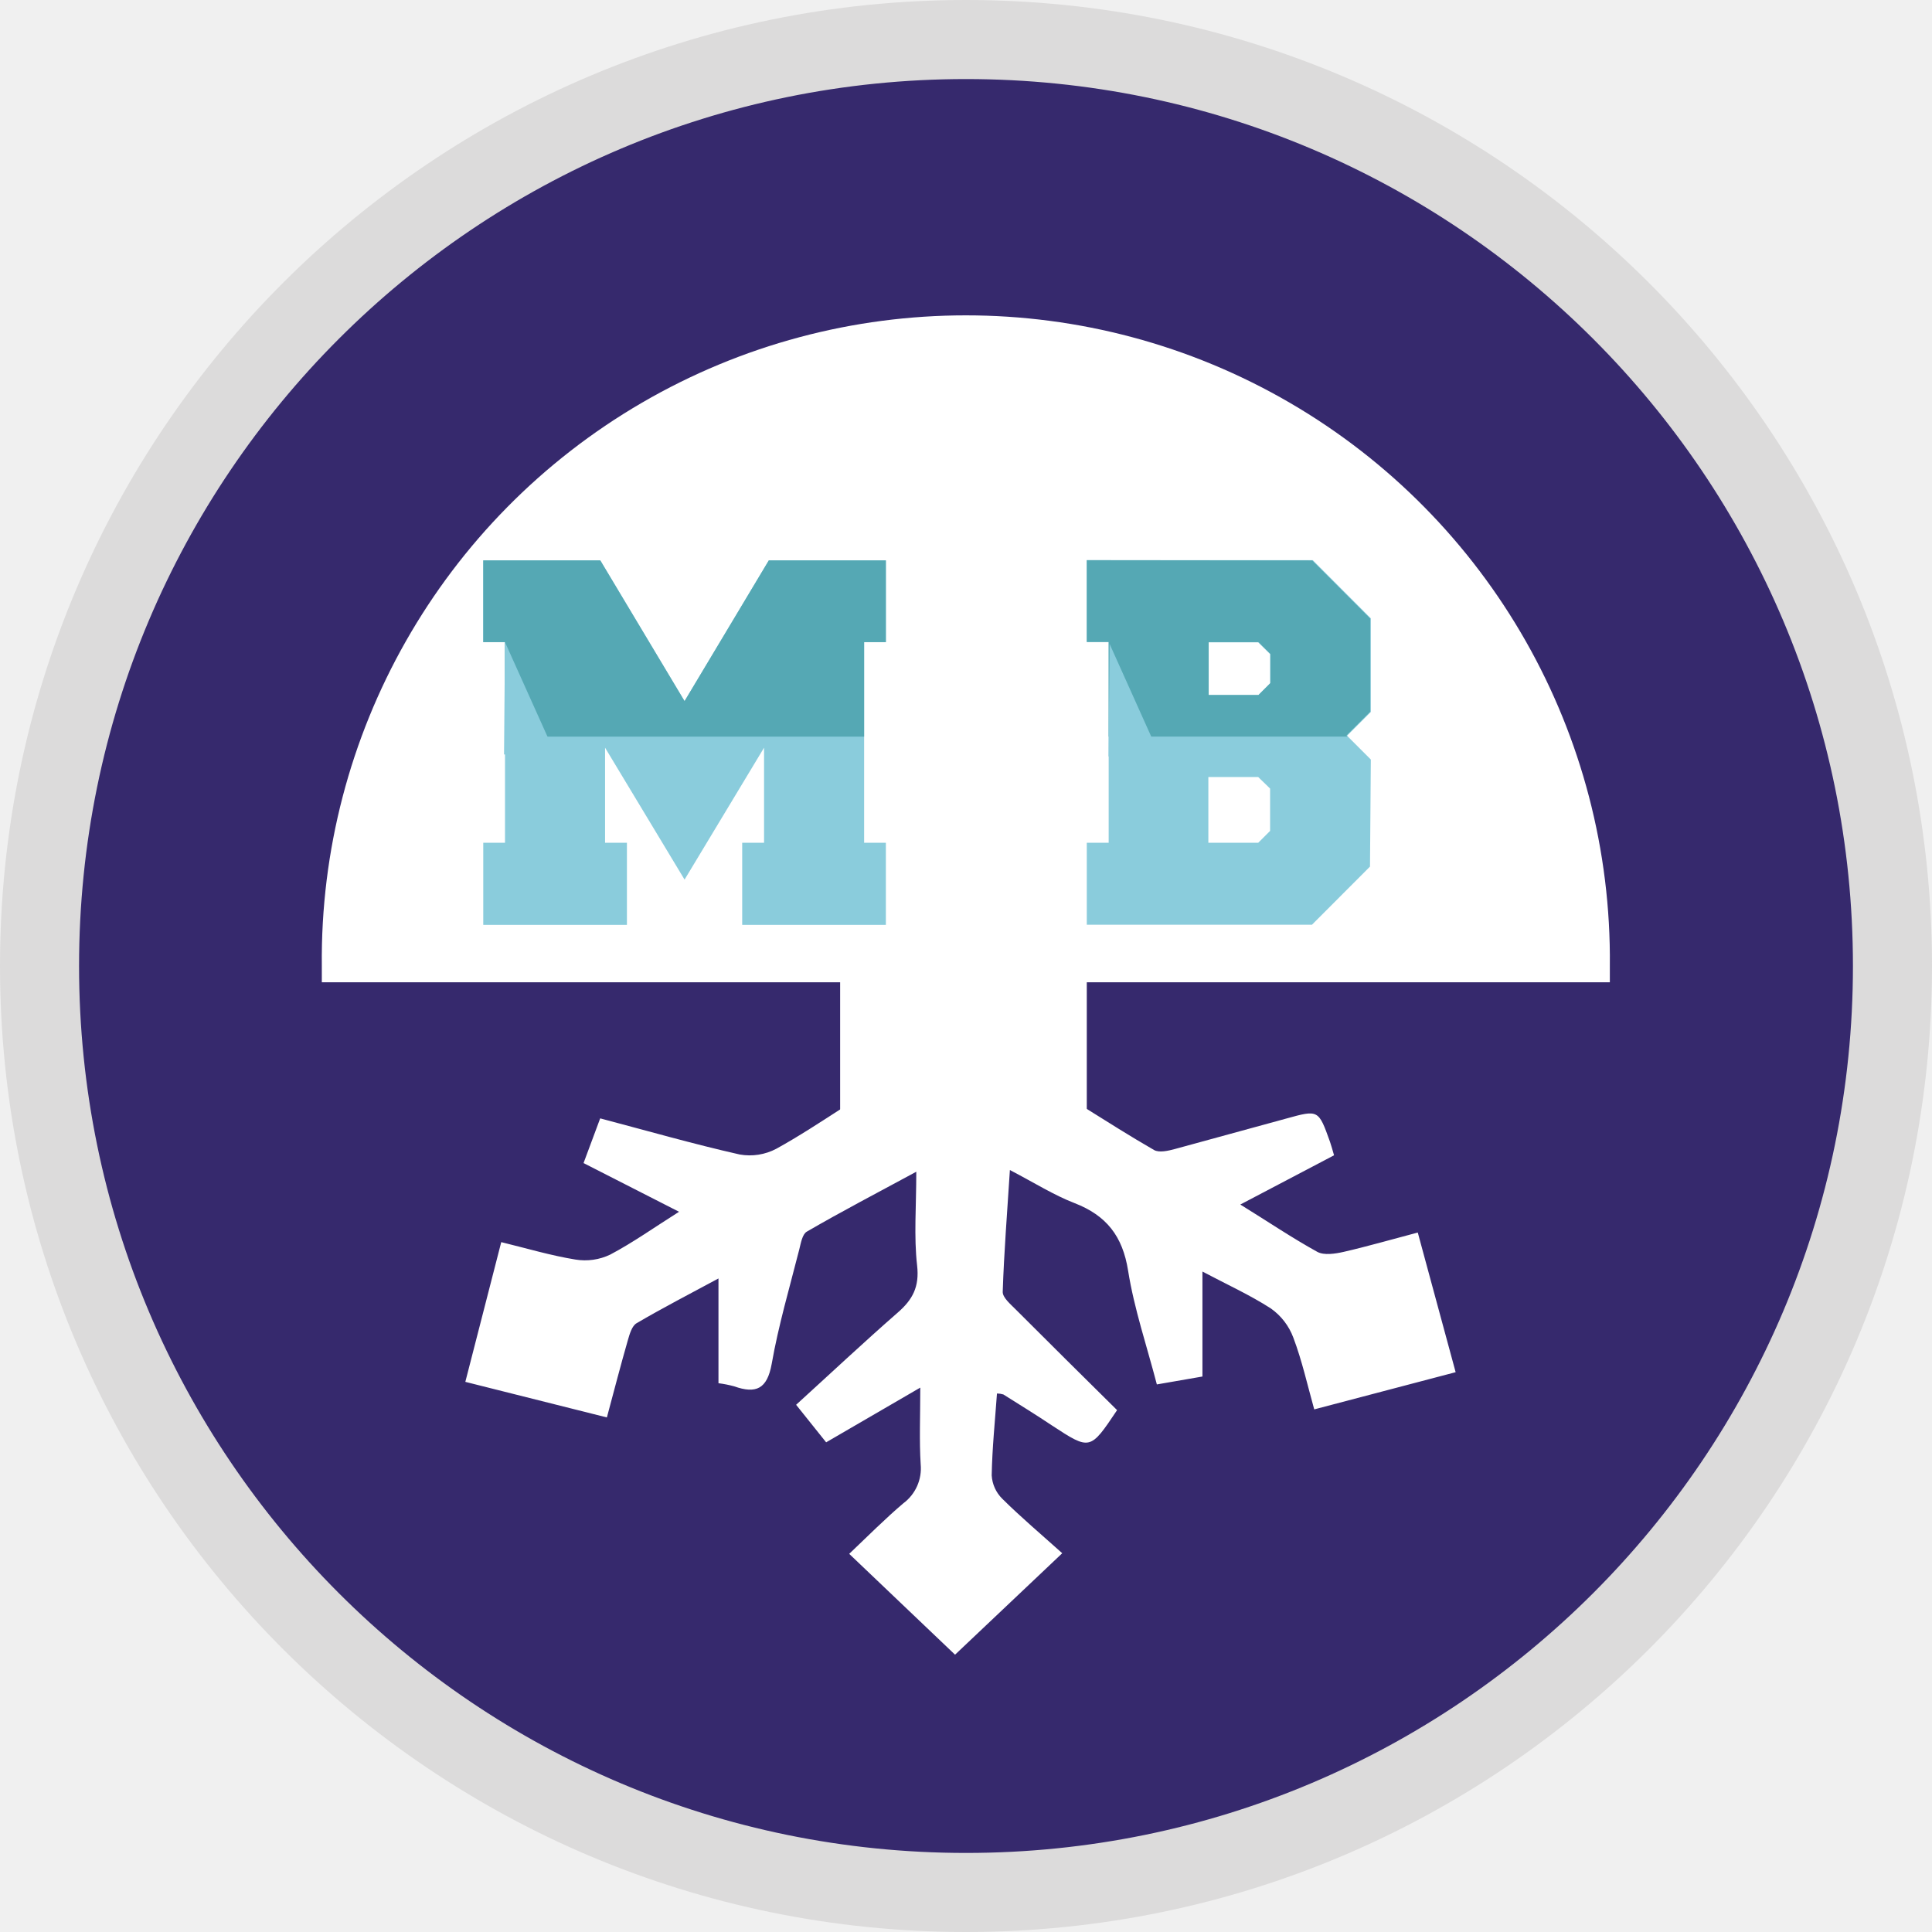
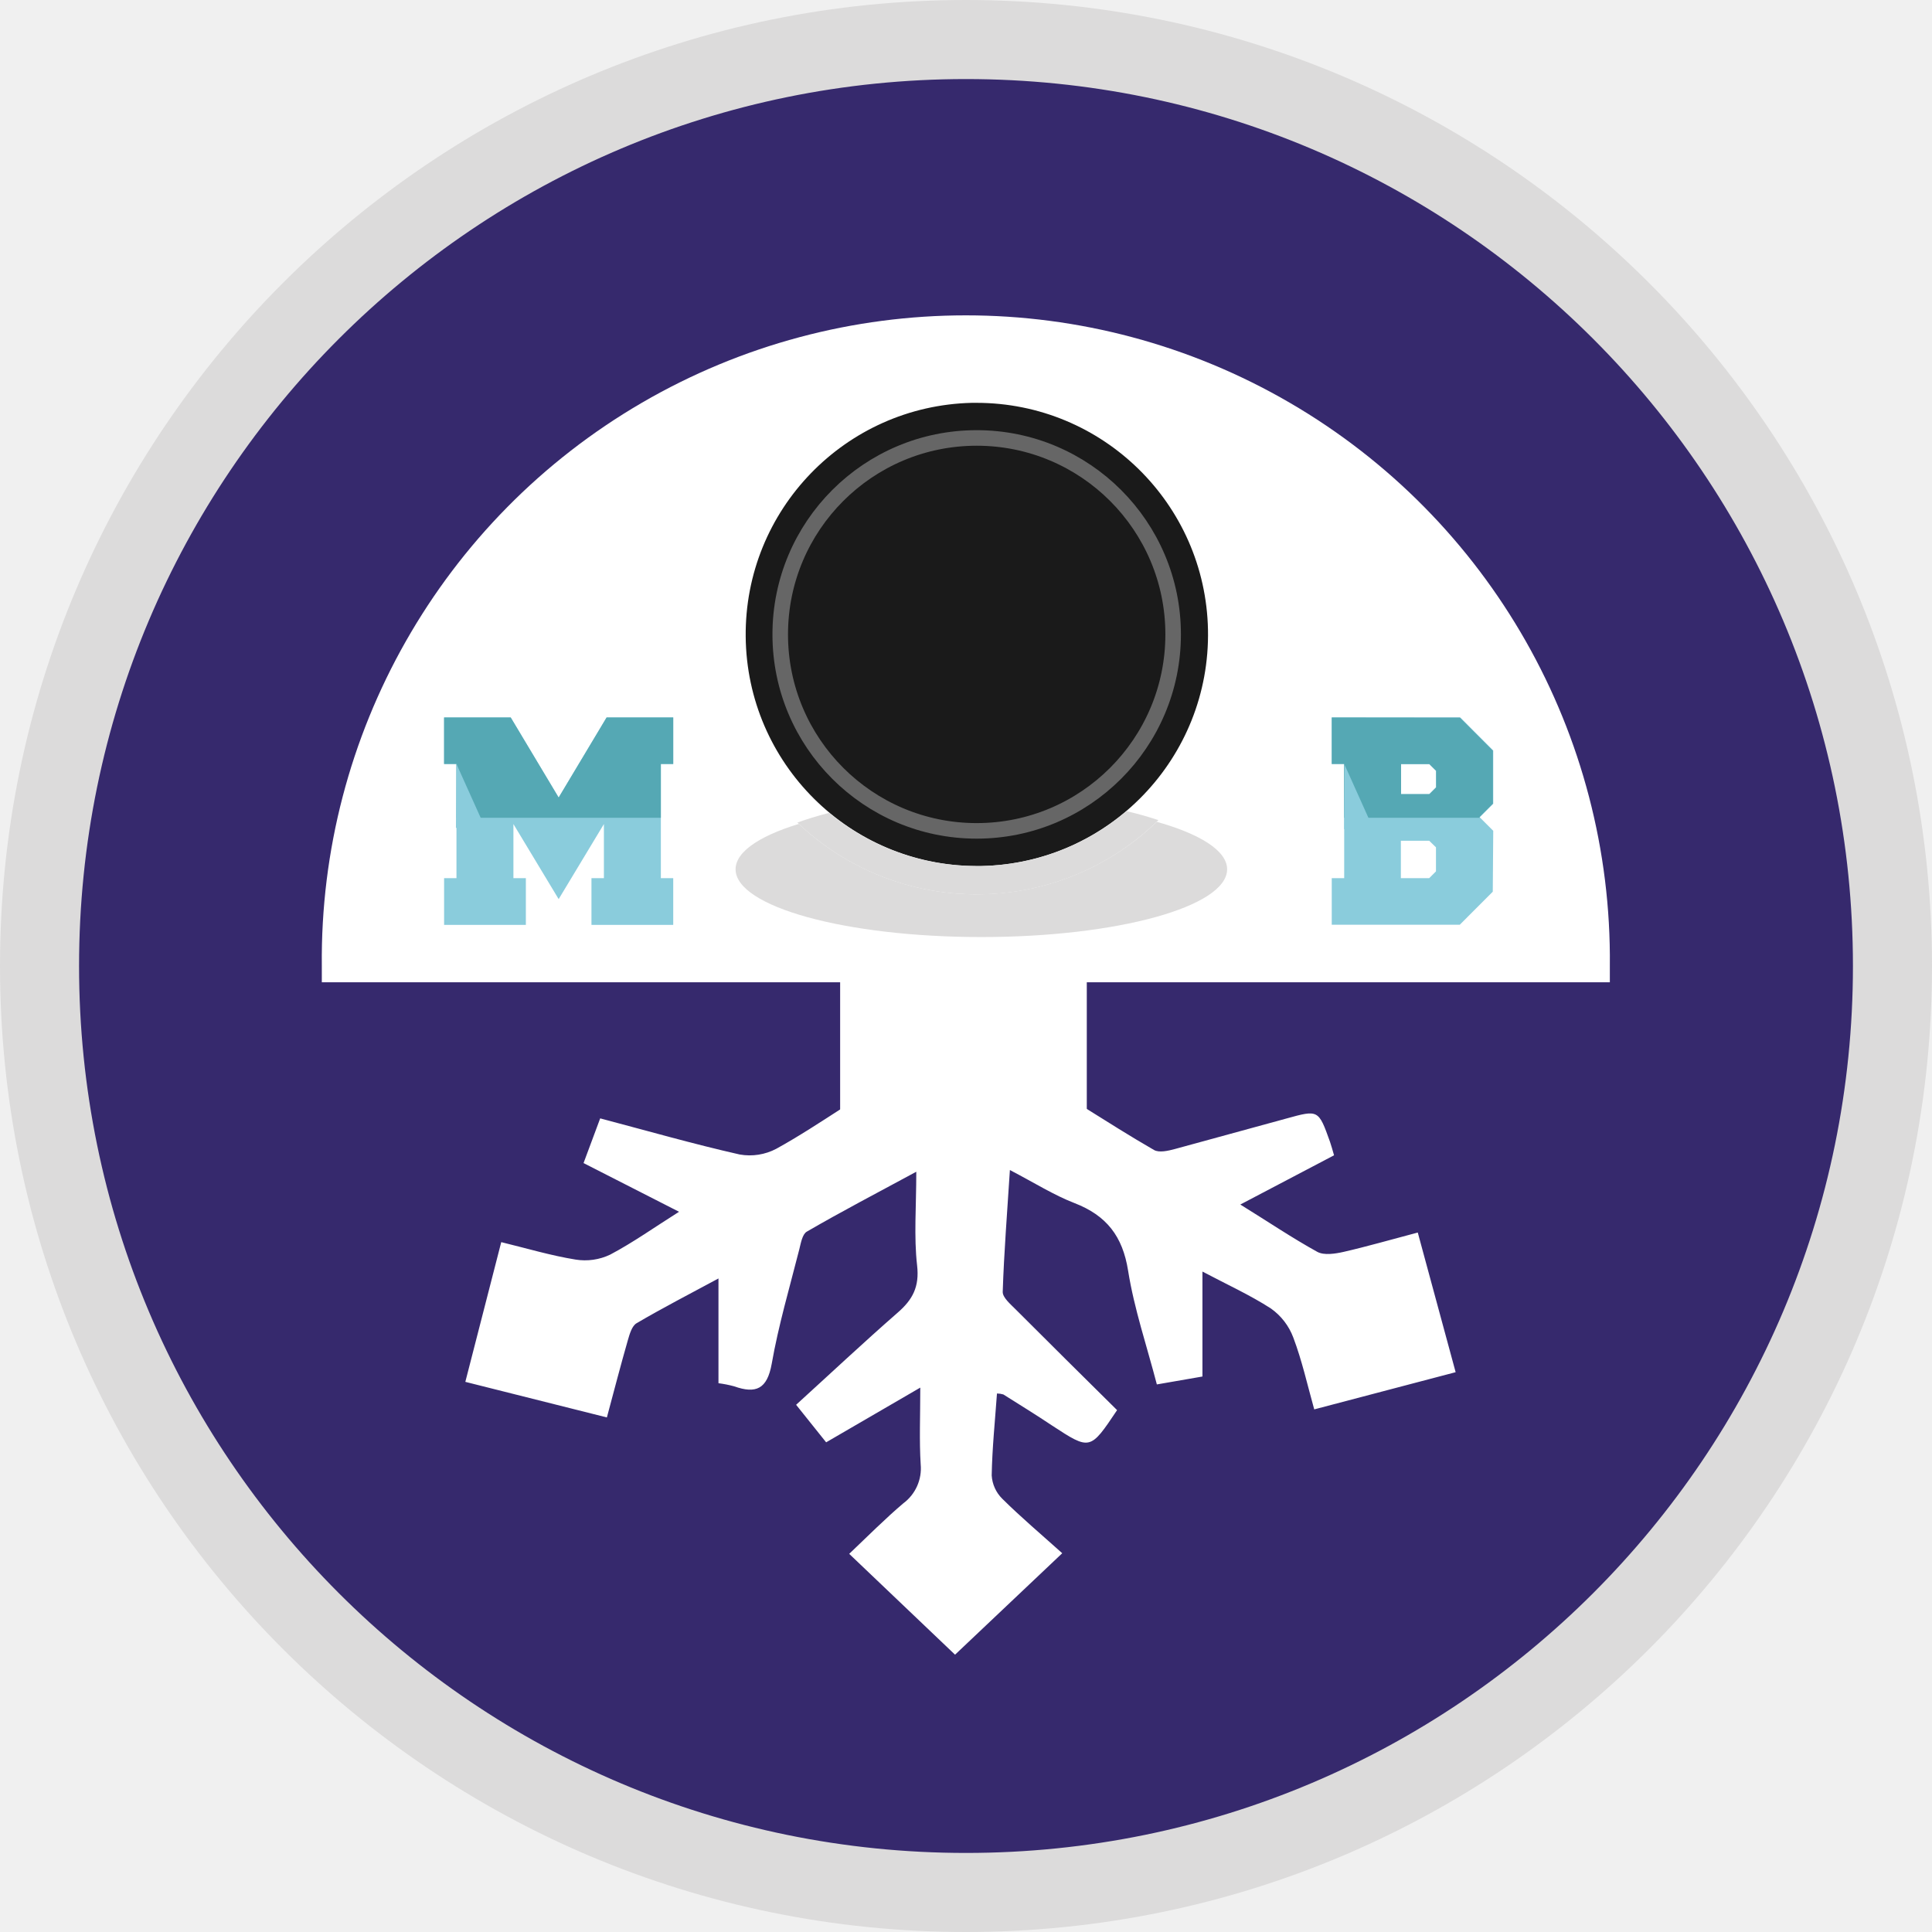
<svg xmlns="http://www.w3.org/2000/svg" id="Layer_1" data-name="Layer 1" version="1.1" width="285.67" height="285.67">
  <defs id="defs19">
    <linearGradient id="linear-gradient" x1="251.02" y1="532.25" x2="251.02" y2="520.23" gradientUnits="userSpaceOnUse">
      <stop offset="0" stop-color="#6e7070" stop-opacity="0" id="stop4" />
      <stop offset=".06" stop-color="#6e7070" stop-opacity=".11" id="stop6" />
      <stop offset=".24" stop-color="#6e7070" stop-opacity=".43" id="stop8" />
      <stop offset=".43" stop-color="#6d7070" stop-opacity=".68" id="stop10" />
      <stop offset=".62" stop-color="#6d7070" stop-opacity=".86" id="stop12" />
      <stop offset=".81" stop-color="#6d7070" stop-opacity=".96" id="stop14" />
      <stop offset="1" stop-color="#6d7070" id="stop16" />
    </linearGradient>
-     <linearGradient id="linear-gradient-1" x1="251.02" y1="532.25" x2="251.02" y2="520.23" gradientUnits="userSpaceOnUse" gradientTransform="translate(35.762 18.6) scale(.97295)">
-       <stop offset="0" stop-color="#6e7070" stop-opacity="0" id="stop4-8" />
-       <stop offset=".06" stop-color="#6e7070" stop-opacity=".11" id="stop6-7" />
-       <stop offset=".24" stop-color="#6e7070" stop-opacity=".43" id="stop8-3" />
-       <stop offset=".43" stop-color="#6d7070" stop-opacity=".68" id="stop10-5" />
-       <stop offset=".62" stop-color="#6d7070" stop-opacity=".86" id="stop12-1" />
-       <stop offset=".81" stop-color="#6d7070" stop-opacity=".96" id="stop14-7" />
-       <stop offset="1" stop-color="#6d7070" id="stop16-0" />
-     </linearGradient>
-     <style id="style2">.cls-4{fill:#fff}.cls-5{fill:#8accdc}.cls-17{fill:#55a8b4}</style>
+     <style id="style2">.cls-1{fill:#dcdbdb}.cls-4{fill:#fff}.cls-5{fill:#8accdc}.cls-17{fill:#55a8b4}</style>
  </defs>
  <path class="cls-4" d="M197.625 212.095c-1.17.27-2.69.51-3.63 0-3.49-1.92-6.81-4.17-10.61-6.55l12.91-6.78c-.23-.79-.37-1.34-.56-1.87-1.58-4.43-1.58-4.42-6-3.2-5.11 1.4-10.2 2.84-15.32 4.19-.94.25-2.22.56-2.93.14-3.24-1.89-6.43-3.88-9.69-5.92h-33c-3.25 2.09-6.22 4-9.32 5.75a7.82 7.82 0 0 1-5.06.79c-6.38-1.44-12.68-3.25-19.21-5-.78 2.12-1.52 4.1-2.29 6.15l13.15 6.71c-3.43 2.18-6.35 4.25-9.49 5.91a8 8 0 0 1-4.75.68c-3.36-.54-6.66-1.53-10.26-2.4-1.69 6.56-3.29 12.76-4.95 19.24l19.49 4.9c1-3.79 1.91-7.22 2.89-10.64.25-.84.56-2 1.21-2.33 3.6-2.11 7.32-4 11.27-6.17v14.45a14.86 14.86 0 0 1 2.17.43c3 1.06 4.54.38 5.17-3.09 1-5.32 2.47-10.53 3.8-15.78.21-.87.42-2.09 1-2.44 4.8-2.76 9.71-5.35 15.08-8.25 0 4.83-.35 8.91.11 12.9.33 2.95-.61 4.71-2.7 6.53-4.68 4.06-9.19 8.33-14 12.67l4.14 5.17 13-7.54c0 4-.15 7.29.05 10.58a6 6 0 0 1-2.4 5.36c-2.51 2.14-4.84 4.49-7.48 7l14.57 13.88 14.77-13.93c-3-2.69-5.73-5-8.27-7.51a5 5 0 0 1-1.45-3.22c.07-3.75.46-7.5.73-11.27a3.23 3.23 0 0 1 .88.12c2.24 1.42 4.49 2.84 6.71 4.29 5.24 3.42 5.24 3.43 9-2.13-4.63-4.59-9.31-9.22-14-13.88-.71-.72-1.81-1.63-1.78-2.42.18-5.45.61-10.89 1-16.76a95 95 0 0 0 8.91 4.56c4.38 1.7 6.62 4.54 7.37 9.28.84 5.27 2.59 10.4 4 15.66l6.28-1.08v-14.43c3.42 1.8 6.57 3.21 9.42 5.07a8.68 8.68 0 0 1 3.1 4c1.2 3.18 1.94 6.54 2.88 9.88l19.48-5.12-5.22-19.24c-3.71.99-6.88 1.92-10.17 2.66z" id="path179" style="fill:#fff" />
  <path class="cls-4" id="rect181" style="fill:#fff" d="M128.275 173.935h33.97v21.16h-33.97z" />
  <circle cx="142.835" cy="142.835" r="136.99" id="circle183" style="fill:#36296d" />
  <circle cx="142.835" cy="142.835" r="136.99" id="circle185" style="fill:none;stroke:#dcdbdb;stroke-width:11.69px;stroke-miterlimit:10" />
  <path class="cls-4" d="M238.035 145.245v-2.41a95.23 95.23 0 1 0-190.45 0v2.41z" id="path187" style="fill:#fff" />
  <path class="cls-4" d="M198.675 185.105c-1.25.28-2.89.54-3.89 0-3.75-2.07-7.31-4.48-11.39-7l13.86-7.28c-.25-.85-.4-1.43-.6-2-1.7-4.75-1.7-4.75-6.44-3.44-5.48 1.51-10.95 3-16.45 4.5-1 .27-2.37.6-3.14.15-3.47-2-6.9-4.17-10.4-6.36h-35.43c-3.49 2.25-6.68 4.35-10 6.18a8.43 8.43 0 0 1-5.43.85c-6.85-1.55-13.62-3.49-20.62-5.34-.85 2.27-1.64 4.4-2.46 6.61l14.12 7.2c-3.69 2.33-6.82 4.56-10.19 6.34a8.65 8.65 0 0 1-5.1.73c-3.61-.58-7.15-1.64-11-2.58l-5.31 20.66 20.93 5.26c1.09-4.07 2.05-7.76 3.1-11.42.26-.9.6-2.11 1.29-2.51 3.87-2.27 7.86-4.33 12.11-6.62v15.49a17 17 0 0 1 2.32.46c3.22 1.14 4.88.41 5.55-3.32 1-5.7 2.65-11.3 4.08-16.93.23-.93.45-2.24 1.11-2.62 5.16-3 10.43-5.74 16.19-8.86 0 5.18-.37 9.57.12 13.85.36 3.16-.65 5.06-2.89 7-5 4.37-9.88 8.95-15 13.61l4.44 5.55 13.92-8.09c0 4.26-.16 7.82.06 11.35a6.43 6.43 0 0 1-2.57 5.76c-2.7 2.29-5.21 4.82-8 7.47l15.65 14.91 15.85-15c-3.21-2.88-6.15-5.36-8.87-8.06a5.29 5.29 0 0 1-1.56-3.45c.07-4 .49-8.06.78-12.11a3.42 3.42 0 0 1 .94.14c2.41 1.52 4.82 3 7.21 4.6 5.63 3.68 5.62 3.68 9.61-2.28-5-4.94-10-9.9-15-14.9-.76-.77-1.94-1.75-1.91-2.6.19-5.85.66-11.69 1.06-18 3.63 1.89 6.48 3.7 9.56 4.89 4.71 1.83 7.11 4.87 7.92 10 .9 5.65 2.78 11.16 4.25 16.81l6.74-1.17v-15.52c3.67 1.94 7 3.45 10.11 5.45a9.22 9.22 0 0 1 3.33 4.32c1.29 3.42 2.08 7 3.09 10.61l20.91-5.5c-1.93-7.11-3.75-13.84-5.6-20.65-4.03 1.06-7.47 2.06-10.96 2.86z" id="path189" style="fill:#fff" />
  <path class="cls-4" id="rect191" style="fill:#fff" d="M124.225 144.135h36.47v22.72h-36.47z" />
-   <path class="cls-5" d="M89.466 110.556v14.057h3.233v12.142H71.455v-12.142h3.216v-29.66h-3.216V82.864h17.308l12.458 20.804 12.458-20.804h17.308v12.09h-3.216v29.66h3.216v12.141h-21.244v-12.142h3.233v-14.057l-11.755 19.504z" id="path209" style="fill:#8accdc;stroke-width:1" />
-   <path class="cls-5" d="m202.571 128.135-8.583 8.6h-33.293v-12.118h3.236V94.93h-3.236v-12.1h33.417l8.582 8.6v13.842l-3.517 3.517 3.517 3.518zM186.04 94.982h-7.37v7.809h7.37l1.759-1.759v-4.326zm0 19.91h-7.37v9.725h7.37l1.759-1.759v-6.26z" id="path211" style="fill:#8accdc;stroke-width:1" />
-   <path class="cls-17" id="polygon213" style="fill:#55a8b4;stroke-width:.569" transform="translate(-1114.163 -734.62) scale(1.75712)" d="M706.8 472.12h1.83v-6.88h-9.85l-7.09 11.84-7.09-11.84h-9.85v6.88h1.83v7.95h30.22z" />
-   <path class="cls-17" d="M160.695 82.829v12.1h3.236v13.982h35.316l-.158-.158 3.517-3.517V91.464l-8.582-8.6zm27.155 18.168-1.758 1.759h-7.37v-7.81h7.37l1.758 1.76z" id="path215" style="fill:#55a8b4;stroke-width:1" />
-   <path class="cls-5" id="polyline217" style="fill:#8accdc;stroke-width:.569" transform="translate(-1114.163 -734.62) scale(1.75712)" d="m676.58 472.12 4.25 9.45h-4.33" />
-   <path class="cls-5" id="polyline219" style="fill:#8accdc;stroke-width:.569" transform="translate(-1256.869 -735.418) scale(1.75876)" d="m807.92 472.28 4.25 9.46h-4.34" />
+   <ellipse class="cls-1" cx="145.105" cy="128.535" rx="36.34" ry="10.02" id="ellipse193" style="fill:#dcdbdb" />
+   <circle cx="144.415" cy="93.805" r="36.34" id="circle195" style="fill:#1a1a1a" />
+   <path class="cls-4" d="M144.395 132.235a38.43 38.43 0 1 1 38.44-39.19 38.42 38.42 0 0 1-37.65 39.18zm0-72.67h-.7a34.25 34.25 0 0 0 .66 68.49h.71a34.25 34.25 0 0 0 33.55-34.93 34.24 34.24 0 0 0-34.22-33.56z" id="path205" style="fill:#fff" />
+   <path class="cls-1" d="M171.285 121.265c-1.45-.48-3-.93-4.72-1.33a34 34 0 0 1-21.46 8.12h-.71a34 34 0 0 1-21.8-7.86c-1.69.43-3.26.91-4.69 1.43a38.17 38.17 0 0 0 26.49 10.61h.79a38.16 38.16 0 0 0 26.1-10.97z" id="path207" style="fill:#dcdbdb" />
+   <path class="cls-5" d="M75.915 121.845v8h1.84v6.91h-12.09v-6.91h1.83v-16.88h-1.83v-6.88h9.85l7.09 11.84 7.09-11.84h9.85v6.88h-1.83v16.88h1.83v6.91h-12.09v-6.91h1.84v-8l-6.69 11.1z" id="path209" style="fill:#8accdc" />
+   <path class="cls-5" d="m220.725 131.845-4.88 4.89h-18.93v-6.89h1.84v-16.88h-1.84v-6.88h19l4.88 4.89v7.87l-2 2 2 2zm-9.4-18.85h-4.19v4.44h4.19l1-1v-2.46zm0 11.32h-4.19v5.53h4.19l1-1v-3.56z" id="path211" style="fill:#8accdc" />
+   <path class="cls-17" id="polygon213" style="fill:#55a8b4" transform="translate(-609.085 -359.155)" d="M674.75 465.24v6.88h1.83v7.95h30.22v-7.95h1.83v-6.88h-9.85l-7.09 11.84-7.09-11.84z" />
+   <path class="cls-17" d="M196.915 106.085v6.88h1.84v7.95h20.08l-.09-.09 2-2v-7.83l-4.88-4.89zm15.44 10.33-1 1h-4.19v-4.44h4.19l1 1z" id="path215" style="fill:#55a8b4" />
+   <path class="cls-5" id="polyline217" style="fill:#8accdc" transform="translate(-609.085 -359.155)" d="m676.58 472.12 4.25 9.45h-4.33" />
+   <path class="cls-5" id="polyline219" style="fill:#8accdc" transform="translate(-609.085 -359.155)" d="m807.92 472.28 4.25 9.46h-4.34" />
+   <circle cx="144.415" cy="93.805" id="circle1189" style="fill:none;stroke:#666;stroke-width:2.299;stroke-miterlimit:4;stroke-dasharray:none" r="29.049" />
</svg>
